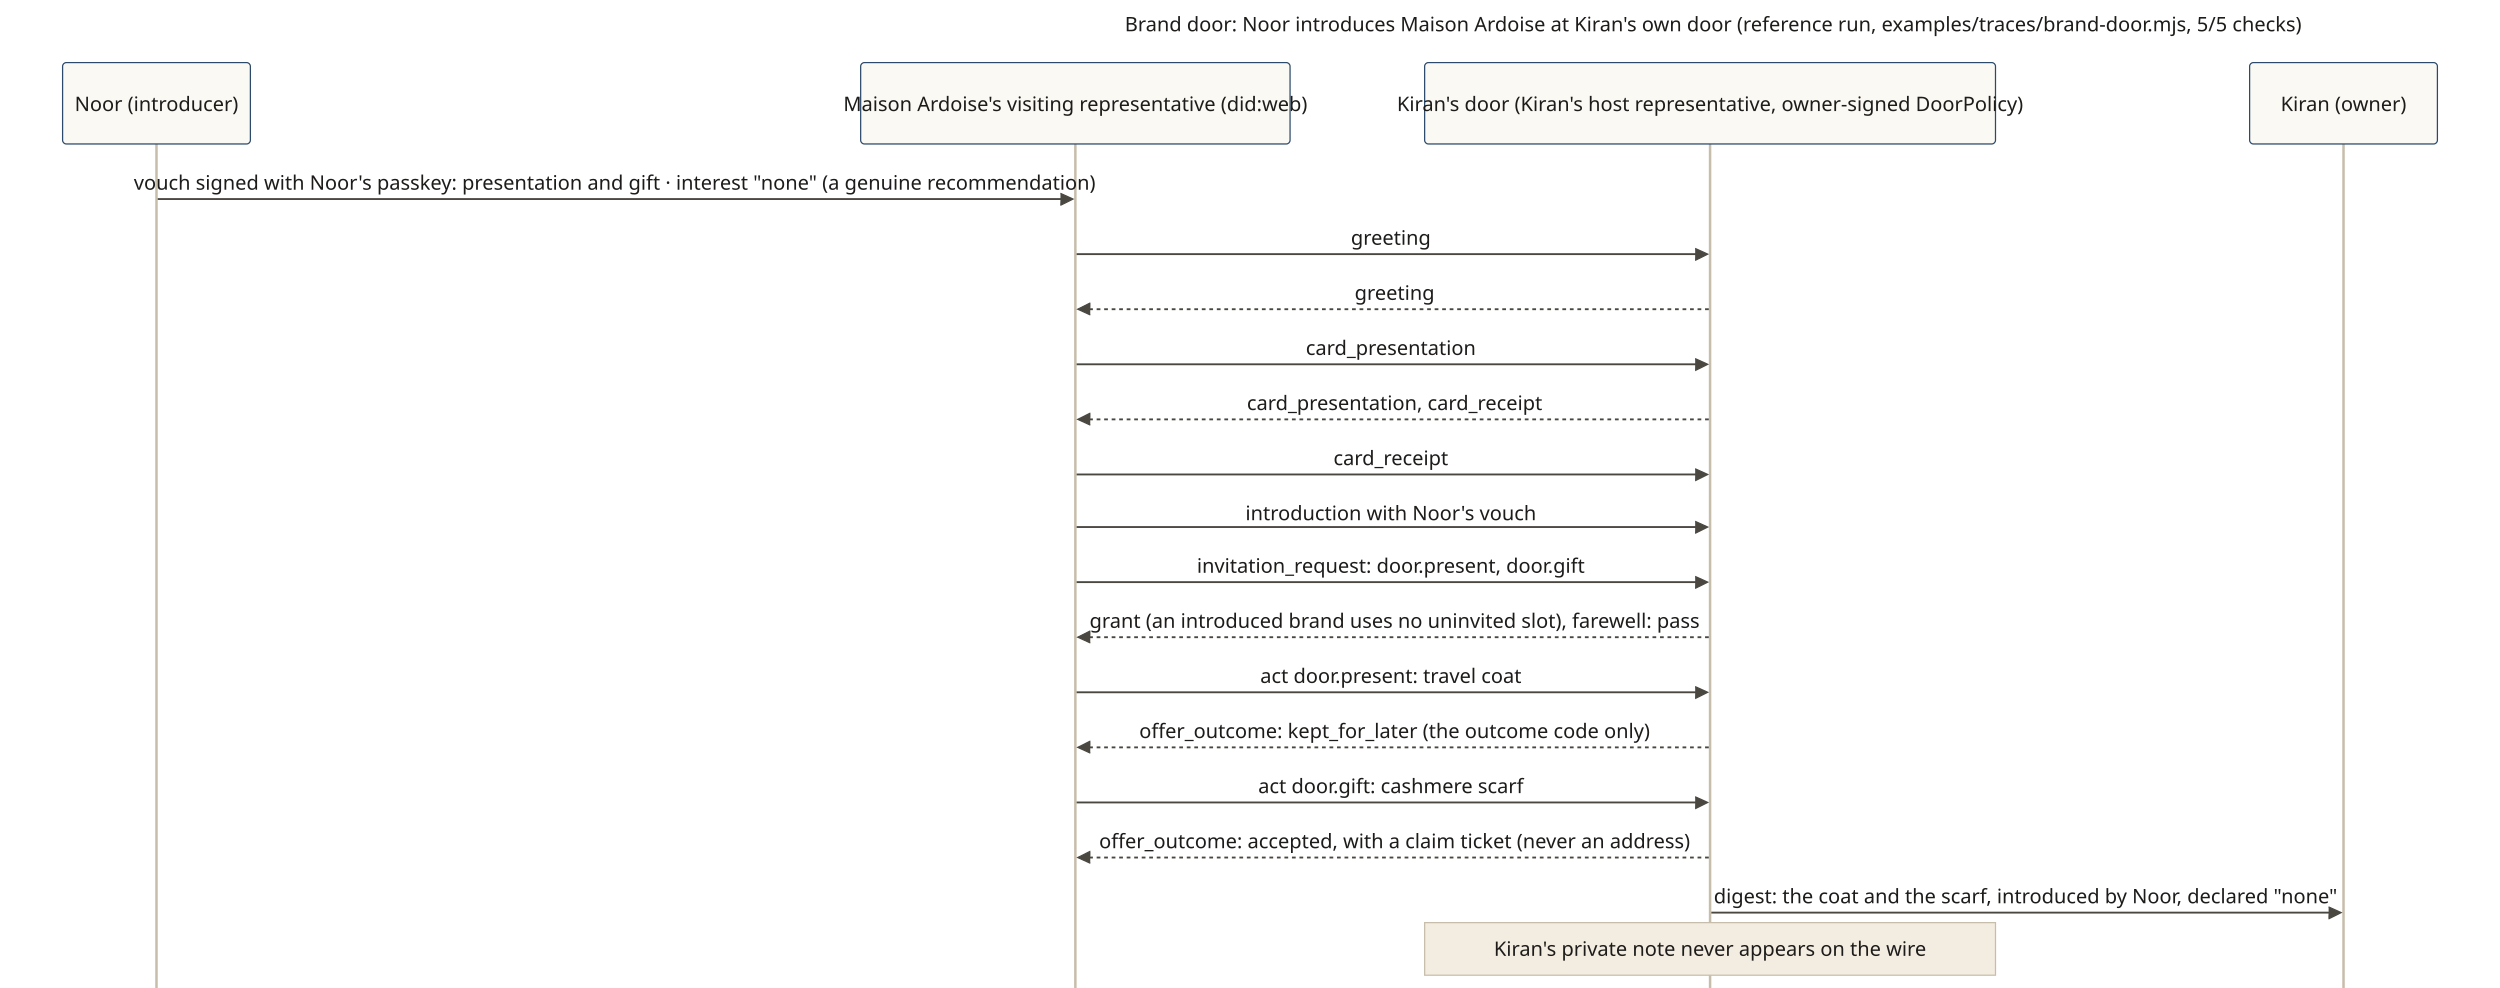
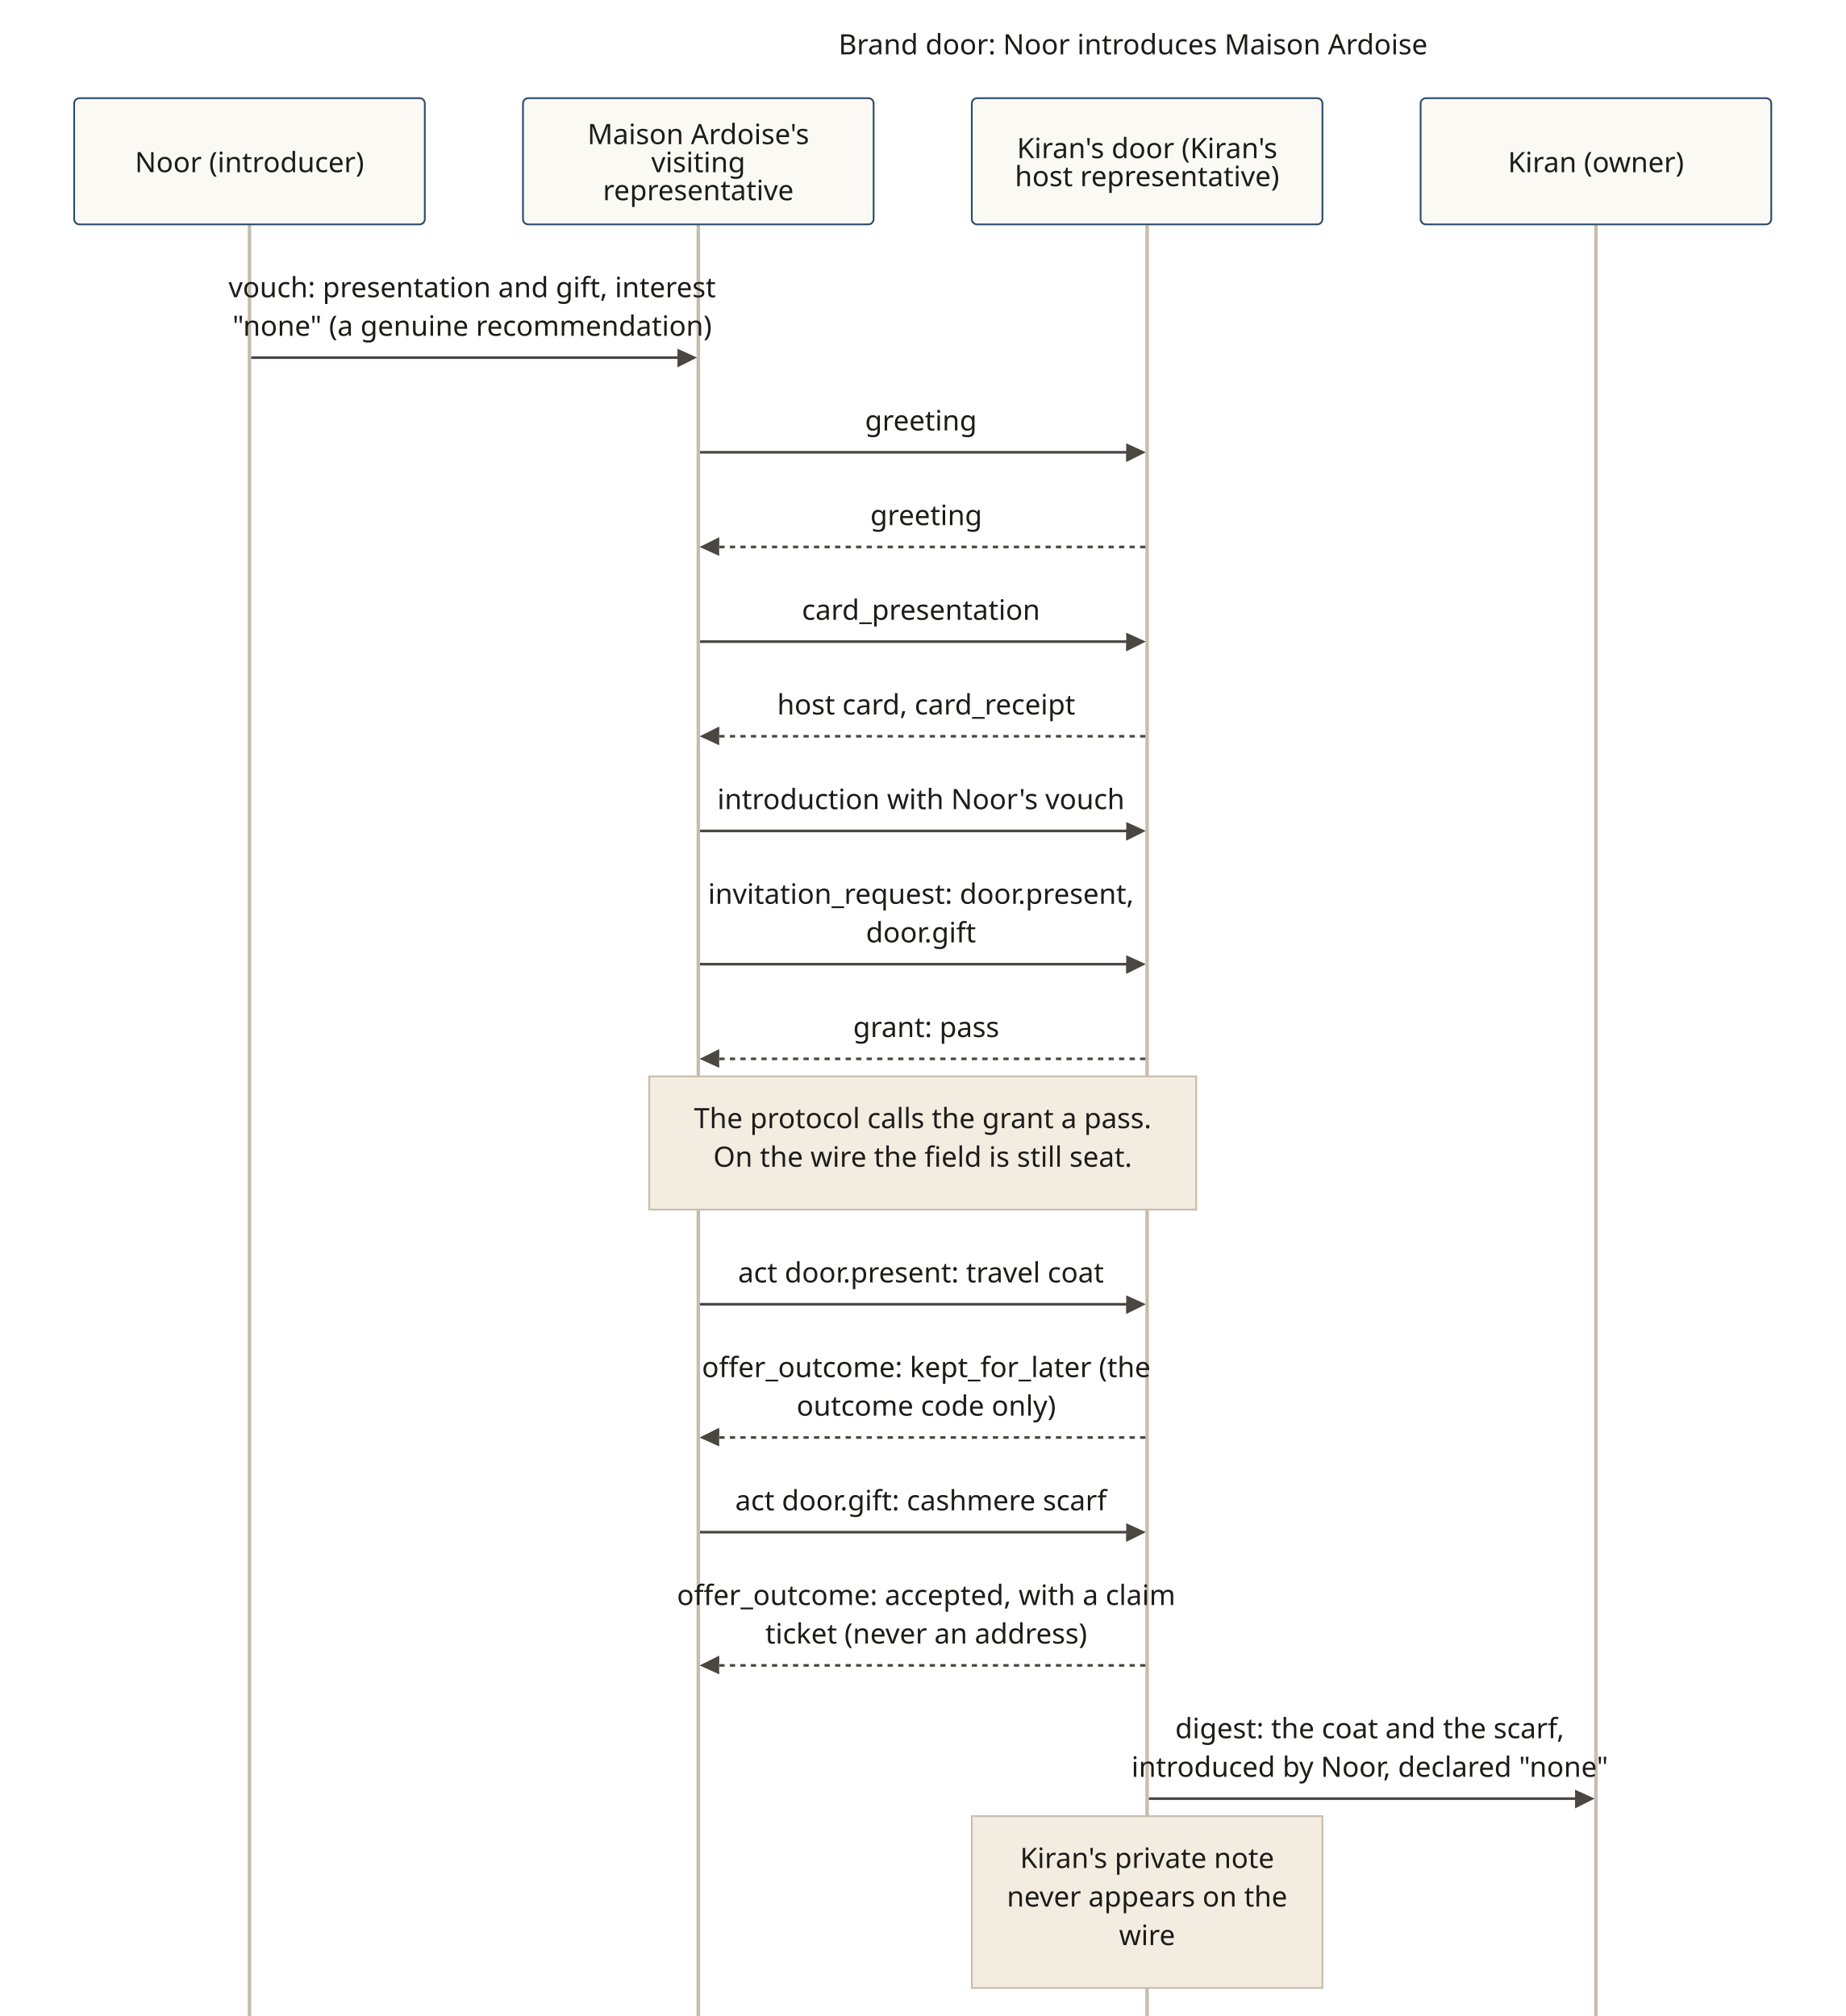
- <svg xmlns="http://www.w3.org/2000/svg" id="my-svg" width="100%" style="max-width: 1997px; background-color: rgb(251, 249, 244);" viewBox="-50 -50 1997 789" role="graphics-document document" aria-roledescription="sequence">
+ <svg xmlns="http://www.w3.org/2000/svg" id="my-svg" width="1016" height="1110" viewBox="-24 -56 1016 1150" role="graphics-document document" aria-roledescription="sequence" style="background-color: rgb(251, 249, 244);">
  <g>
-     <line id="actor3" x1="1822" y1="65" x2="1822" y2="2000" class="actor-line 200" stroke-width="0.5px" stroke="#999" name="K" data-et="life-line" data-id="K" />
+     <line id="actor3" x1="868" y1="72" x2="868" y2="2000" class="actor-line 200" stroke-width="0.5px" stroke="#999" name="K" data-et="life-line" data-id="K" />
    <g id="root-3" data-et="participant" data-type="participant" data-id="K">
-       <rect x="1747" y="0" fill="#eaeaea" stroke="#666" width="150" height="65" name="K" rx="3" ry="3" class="actor actor-top" />
-       <text x="1822" y="32.5" dominant-baseline="central" alignment-baseline="central" class="actor actor-box" style="text-anchor: middle; font-size: 16px; font-weight: 400;">
-         <tspan x="1822" dy="0">Kiran (owner)</tspan>
+       <rect x="768" y="0" fill="#eaeaea" stroke="#666" width="200" height="72" name="K" rx="3" ry="3" class="actor actor-top" />
+       <text x="868" y="36" dominant-baseline="central" alignment-baseline="central" class="actor actor-box" style="text-anchor: middle; font-size: 16px; font-weight: 400; font-family: &quot;Noto Sans&quot;, sans-serif;">
+         <tspan x="868" dy="0">Kiran (owner)</tspan>
      </text>
    </g>
  </g>
  <g>
-     <line id="actor2" x1="1316" y1="65" x2="1316" y2="2000" class="actor-line 200" stroke-width="0.5px" stroke="#999" name="D" data-et="life-line" data-id="D" />
+     <line id="actor2" x1="612" y1="72" x2="612" y2="2000" class="actor-line 200" stroke-width="0.5px" stroke="#999" name="D" data-et="life-line" data-id="D" />
    <g id="root-2" data-et="participant" data-type="participant" data-id="D">
-       <rect x="1088" y="0" fill="#eaeaea" stroke="#666" width="456" height="65" name="D" rx="3" ry="3" class="actor actor-top" />
-       <text x="1316" y="32.5" dominant-baseline="central" alignment-baseline="central" class="actor actor-box" style="text-anchor: middle; font-size: 16px; font-weight: 400;">
-         <tspan x="1316" dy="0">Kiran's door (Kiran's host representative, owner-signed DoorPolicy)</tspan>
+       <rect x="512" y="0" fill="#eaeaea" stroke="#666" width="200" height="72" name="D" rx="3" ry="3" class="actor actor-top" />
+       <text x="612" y="36" dominant-baseline="central" alignment-baseline="central" class="actor actor-box" style="text-anchor: middle; font-size: 16px; font-weight: 400; font-family: &quot;Noto Sans&quot;, sans-serif;">
+         <tspan x="612" dy="-8">Kiran's door (Kiran's</tspan>
+       </text>
+       <text x="612" y="36" dominant-baseline="central" alignment-baseline="central" class="actor actor-box" style="text-anchor: middle; font-size: 16px; font-weight: 400; font-family: &quot;Noto Sans&quot;, sans-serif;">
+         <tspan x="612" dy="8">host representative)</tspan>
      </text>
    </g>
  </g>
  <g>
-     <line id="actor1" x1="809" y1="65" x2="809" y2="2000" class="actor-line 200" stroke-width="0.5px" stroke="#999" name="B" data-et="life-line" data-id="B" />
+     <line id="actor1" x1="356" y1="72" x2="356" y2="2000" class="actor-line 200" stroke-width="0.5px" stroke="#999" name="B" data-et="life-line" data-id="B" />
    <g id="root-1" data-et="participant" data-type="participant" data-id="B">
-       <rect x="637.5" y="0" fill="#eaeaea" stroke="#666" width="343" height="65" name="B" rx="3" ry="3" class="actor actor-top" />
-       <text x="809" y="32.5" dominant-baseline="central" alignment-baseline="central" class="actor actor-box" style="text-anchor: middle; font-size: 16px; font-weight: 400;">
-         <tspan x="809" dy="0">Maison Ardoise's visiting representative (did:web)</tspan>
+       <rect x="256" y="0" fill="#eaeaea" stroke="#666" width="200" height="72" name="B" rx="3" ry="3" class="actor actor-top" />
+       <text x="356" y="36" dominant-baseline="central" alignment-baseline="central" class="actor actor-box" style="text-anchor: middle; font-size: 16px; font-weight: 400; font-family: &quot;Noto Sans&quot;, sans-serif;">
+         <tspan x="356" dy="-16">Maison Ardoise's</tspan>
+       </text>
+       <text x="356" y="36" dominant-baseline="central" alignment-baseline="central" class="actor actor-box" style="text-anchor: middle; font-size: 16px; font-weight: 400; font-family: &quot;Noto Sans&quot;, sans-serif;">
+         <tspan x="356" dy="0">visiting</tspan>
+       </text>
+       <text x="356" y="36" dominant-baseline="central" alignment-baseline="central" class="actor actor-box" style="text-anchor: middle; font-size: 16px; font-weight: 400; font-family: &quot;Noto Sans&quot;, sans-serif;">
+         <tspan x="356" dy="16">representative</tspan>
      </text>
    </g>
  </g>
  <g>
-     <line id="actor0" x1="75" y1="65" x2="75" y2="2000" class="actor-line 200" stroke-width="0.5px" stroke="#999" name="N" data-et="life-line" data-id="N" />
+     <line id="actor0" x1="100" y1="72" x2="100" y2="2000" class="actor-line 200" stroke-width="0.5px" stroke="#999" name="N" data-et="life-line" data-id="N" />
    <g id="root-0" data-et="participant" data-type="participant" data-id="N">
-       <rect x="0" y="0" fill="#eaeaea" stroke="#666" width="150" height="65" name="N" rx="3" ry="3" class="actor actor-top" />
-       <text x="75" y="32.5" dominant-baseline="central" alignment-baseline="central" class="actor actor-box" style="text-anchor: middle; font-size: 16px; font-weight: 400;">
-         <tspan x="75" dy="0">Noor (introducer)</tspan>
+       <rect x="0" y="0" fill="#eaeaea" stroke="#666" width="200" height="72" name="N" rx="3" ry="3" class="actor actor-top" />
+       <text x="100" y="36" dominant-baseline="central" alignment-baseline="central" class="actor actor-box" style="text-anchor: middle; font-size: 16px; font-weight: 400; font-family: &quot;Noto Sans&quot;, sans-serif;">
+         <tspan x="100" dy="0">Noor (introducer)</tspan>
      </text>
    </g>
  </g>
-   <style>#my-svg{font-family:Noto Sans,Helvetica Neue,Arial,sans-serif;font-size:16px;fill:#1d1c1a;}@keyframes edge-animation-frame{from{stroke-dashoffset:0;}}@keyframes dash{to{stroke-dashoffset:0;}}#my-svg .edge-animation-slow{stroke-dasharray:9,5!important;stroke-dashoffset:900;animation:dash 50s linear infinite;stroke-linecap:round;}#my-svg .edge-animation-fast{stroke-dasharray:9,5!important;stroke-dashoffset:900;animation:dash 20s linear infinite;stroke-linecap:round;}#my-svg .error-icon{fill:#f5f1e8;}#my-svg .error-text{fill:#1d1c1a;stroke:#1d1c1a;}#my-svg .edge-thickness-normal{stroke-width:1px;}#my-svg .edge-thickness-thick{stroke-width:3.5px;}#my-svg .edge-pattern-solid{stroke-dasharray:0;}#my-svg .edge-thickness-invisible{stroke-width:0;fill:none;}#my-svg .edge-pattern-dashed{stroke-dasharray:3;}#my-svg .edge-pattern-dotted{stroke-dasharray:2;}#my-svg .marker{fill:#4a4741;stroke:#4a4741;}#my-svg .marker.cross{stroke:#4a4741;}#my-svg svg{font-family:Noto Sans,Helvetica Neue,Arial,sans-serif;font-size:16px;}#my-svg p{margin:0;}#my-svg .actor{stroke:#2c4a6c;fill:#fbf9f4;stroke-width:1;}#my-svg rect.actor.outer-path[data-look="neo"]{filter:drop-shadow( 1px 2px 2px rgba(185,185,185,1));}#my-svg rect.note[data-look="neo"]{stroke:#c7bdab;fill:#f3ece0;filter:drop-shadow( 1px 2px 2px rgba(185,185,185,1));}#my-svg text.actor&gt;tspan{fill:#1d1c1a;stroke:none;}#my-svg .actor-line{stroke:#c7bdab;}#my-svg .innerArc{stroke-width:1.5;stroke-dasharray:none;}#my-svg .messageLine0{stroke-width:1.5;stroke-dasharray:none;stroke:#4a4741;}#my-svg .messageLine1{stroke-width:1.5;stroke-dasharray:2,2;stroke:#4a4741;}#my-svg [id$="-arrowhead"] path{fill:#4a4741;stroke:#4a4741;}#my-svg .sequenceNumber{fill:#fbf9f4;}#my-svg [id$="-sequencenumber"]{fill:#4a4741;}#my-svg [id$="-crosshead"] path{fill:#4a4741;stroke:#4a4741;}#my-svg .messageText{fill:#1d1c1a;stroke:none;}#my-svg .labelBox{stroke:#c7bdab;fill:#ece6d9;filter:none;}#my-svg .labelText,#my-svg .labelText&gt;tspan{fill:#1d1c1a;stroke:none;}#my-svg .loopText,#my-svg .loopText&gt;tspan{fill:#4a4741;stroke:none;}#my-svg .sectionTitle,#my-svg .sectionTitle&gt;tspan{fill:#4a4741;stroke:none;}#my-svg .loopLine{stroke-width:2px;stroke-dasharray:2,2;stroke:#c7bdab;fill:#c7bdab;}#my-svg .note{stroke:#c7bdab;fill:#f3ece0;}#my-svg .noteText,#my-svg .noteText&gt;tspan{fill:#1d1c1a;stroke:none;font-weight:normal;}#my-svg .activation0{fill:#ece6d9;stroke:#2c4a6c;}#my-svg .activation1{fill:#ece6d9;stroke:#2c4a6c;}#my-svg .activation2{fill:#ece6d9;stroke:#2c4a6c;}#my-svg .actorPopupMenu{position:absolute;}#my-svg .actorPopupMenuPanel{position:absolute;fill:#fbf9f4;box-shadow:0px 8px 16px 0px rgba(0,0,0,0.2);filter:drop-shadow(3px 5px 2px rgb(0 0 0 / 0.4));}#my-svg .actor-man circle,#my-svg line{fill:#fbf9f4;stroke-width:2px;}#my-svg g rect.rect{filter:drop-shadow( 1px 2px 2px rgba(185,185,185,1));stroke:#2c4a6c;}#my-svg .node .neo-node{stroke:#2c4a6c;}#my-svg [data-look="neo"].node rect,#my-svg [data-look="neo"].cluster rect,#my-svg [data-look="neo"].node polygon{stroke:url(#my-svg-gradient);filter:drop-shadow( 1px 2px 2px rgba(185,185,185,1));}#my-svg [data-look="neo"].swimlane.cluster rect{filter:none;}#my-svg [data-look="neo"].node path{stroke:url(#my-svg-gradient);stroke-width:1px;}#my-svg [data-look="neo"].node .outer-path{filter:drop-shadow( 1px 2px 2px rgba(185,185,185,1));}#my-svg [data-look="neo"].node .neo-line path{stroke:#2c4a6c;filter:none;}#my-svg [data-look="neo"].node circle{stroke:url(#my-svg-gradient);filter:drop-shadow( 1px 2px 2px rgba(185,185,185,1));}#my-svg [data-look="neo"].node circle .state-start{fill:#000000;}#my-svg [data-look="neo"].icon-shape .icon{fill:url(#my-svg-gradient);filter:drop-shadow( 1px 2px 2px rgba(185,185,185,1));}#my-svg [data-look="neo"].icon-shape .icon-neo path{stroke:url(#my-svg-gradient);filter:drop-shadow( 1px 2px 2px rgba(185,185,185,1));}#my-svg :root{--mermaid-font-family:"trebuchet ms",verdana,arial,sans-serif;}</style>
+   <style>#my-svg{font-family:Noto Sans,sans-serif;font-size:16px;fill:#1d1c1a;}@keyframes edge-animation-frame{from{stroke-dashoffset:0;}}@keyframes dash{to{stroke-dashoffset:0;}}#my-svg .edge-animation-slow{stroke-dasharray:9,5!important;stroke-dashoffset:900;animation:dash 50s linear infinite;stroke-linecap:round;}#my-svg .edge-animation-fast{stroke-dasharray:9,5!important;stroke-dashoffset:900;animation:dash 20s linear infinite;stroke-linecap:round;}#my-svg .error-icon{fill:#f5f1e8;}#my-svg .error-text{fill:#1d1c1a;stroke:#1d1c1a;}#my-svg .edge-thickness-normal{stroke-width:1px;}#my-svg .edge-thickness-thick{stroke-width:3.5px;}#my-svg .edge-pattern-solid{stroke-dasharray:0;}#my-svg .edge-thickness-invisible{stroke-width:0;fill:none;}#my-svg .edge-pattern-dashed{stroke-dasharray:3;}#my-svg .edge-pattern-dotted{stroke-dasharray:2;}#my-svg .marker{fill:#4a4741;stroke:#4a4741;}#my-svg .marker.cross{stroke:#4a4741;}#my-svg svg{font-family:Noto Sans,sans-serif;font-size:16px;}#my-svg p{margin:0;}#my-svg .actor{stroke:#2c4a6c;fill:#fbf9f4;stroke-width:1;}#my-svg rect.actor.outer-path[data-look="neo"]{filter:drop-shadow( 1px 2px 2px rgba(185,185,185,1));}#my-svg rect.note[data-look="neo"]{stroke:#c7bdab;fill:#f3ece0;filter:drop-shadow( 1px 2px 2px rgba(185,185,185,1));}#my-svg text.actor&gt;tspan{fill:#1d1c1a;stroke:none;}#my-svg .actor-line{stroke:#c7bdab;}#my-svg .innerArc{stroke-width:1.5;stroke-dasharray:none;}#my-svg .messageLine0{stroke-width:1.5;stroke-dasharray:none;stroke:#4a4741;}#my-svg .messageLine1{stroke-width:1.5;stroke-dasharray:2,2;stroke:#4a4741;}#my-svg [id$="-arrowhead"] path{fill:#4a4741;stroke:#4a4741;}#my-svg .sequenceNumber{fill:#fbf9f4;}#my-svg [id$="-sequencenumber"]{fill:#4a4741;}#my-svg [id$="-crosshead"] path{fill:#4a4741;stroke:#4a4741;}#my-svg .messageText{fill:#1d1c1a;stroke:none;}#my-svg .labelBox{stroke:#c7bdab;fill:#ece6d9;filter:none;}#my-svg .labelText,#my-svg .labelText&gt;tspan{fill:#1d1c1a;stroke:none;}#my-svg .loopText,#my-svg .loopText&gt;tspan{fill:#4a4741;stroke:none;}#my-svg .sectionTitle,#my-svg .sectionTitle&gt;tspan{fill:#4a4741;stroke:none;}#my-svg .loopLine{stroke-width:2px;stroke-dasharray:2,2;stroke:#c7bdab;fill:#c7bdab;}#my-svg .note{stroke:#c7bdab;fill:#f3ece0;}#my-svg .noteText,#my-svg .noteText&gt;tspan{fill:#1d1c1a;stroke:none;font-weight:normal;}#my-svg .activation0{fill:#ece6d9;stroke:#2c4a6c;}#my-svg .activation1{fill:#ece6d9;stroke:#2c4a6c;}#my-svg .activation2{fill:#ece6d9;stroke:#2c4a6c;}#my-svg .actorPopupMenu{position:absolute;}#my-svg .actorPopupMenuPanel{position:absolute;fill:#fbf9f4;box-shadow:0px 8px 16px 0px rgba(0,0,0,0.2);filter:drop-shadow(3px 5px 2px rgb(0 0 0 / 0.4));}#my-svg .actor-man circle,#my-svg line{fill:#fbf9f4;stroke-width:2px;}#my-svg g rect.rect{filter:drop-shadow( 1px 2px 2px rgba(185,185,185,1));stroke:#2c4a6c;}#my-svg .node .neo-node{stroke:#2c4a6c;}#my-svg [data-look="neo"].node rect,#my-svg [data-look="neo"].cluster rect,#my-svg [data-look="neo"].node polygon{stroke:url(#my-svg-gradient);filter:drop-shadow( 1px 2px 2px rgba(185,185,185,1));}#my-svg [data-look="neo"].swimlane.cluster rect{filter:none;}#my-svg [data-look="neo"].node path{stroke:url(#my-svg-gradient);stroke-width:1px;}#my-svg [data-look="neo"].node .outer-path{filter:drop-shadow( 1px 2px 2px rgba(185,185,185,1));}#my-svg [data-look="neo"].node .neo-line path{stroke:#2c4a6c;filter:none;}#my-svg [data-look="neo"].node circle{stroke:url(#my-svg-gradient);filter:drop-shadow( 1px 2px 2px rgba(185,185,185,1));}#my-svg [data-look="neo"].node circle .state-start{fill:#000000;}#my-svg [data-look="neo"].icon-shape .icon{fill:url(#my-svg-gradient);filter:drop-shadow( 1px 2px 2px rgba(185,185,185,1));}#my-svg [data-look="neo"].icon-shape .icon-neo path{stroke:url(#my-svg-gradient);filter:drop-shadow( 1px 2px 2px rgba(185,185,185,1));}#my-svg :root{--mermaid-font-family:Noto Sans,sans-serif;}</style>
  <g />
  <defs>
    <symbol id="my-svg-computer" width="24" height="24">
      <path transform="scale(.5)" d="M2 2v13h20v-13h-20zm18 11h-16v-9h16v9zm-10.228 6l.466-1h3.524l.467 1h-4.457zm14.228 3h-24l2-6h2.104l-1.33 4h18.45l-1.297-4h2.073l2 6zm-5-10h-14v-7h14v7z" />
    </symbol>
  </defs>
  <defs>
    <symbol id="my-svg-database" fill-rule="evenodd" clip-rule="evenodd">
      <path transform="scale(.5)" d="M12.258.001l.256.004.255.005.253.008.251.01.249.012.247.015.246.016.242.019.241.02.239.023.236.024.233.027.231.028.229.031.225.032.223.034.22.036.217.038.214.04.211.041.208.043.205.045.201.046.198.048.194.05.191.051.187.053.183.054.18.056.175.057.172.059.168.06.163.061.16.063.155.064.15.066.074.033.073.033.071.034.07.034.069.035.068.035.067.035.066.035.064.036.064.036.062.036.06.036.06.037.058.037.058.037.055.038.055.038.053.038.052.038.051.039.05.039.048.039.047.039.045.04.044.04.043.04.041.04.04.041.039.041.037.041.036.041.034.041.033.042.032.042.03.042.029.042.027.042.026.043.024.043.023.043.021.043.02.043.018.044.017.043.015.044.013.044.012.044.011.045.009.044.007.045.006.045.004.045.002.045.001.045v17l-.001.045-.002.045-.004.045-.006.045-.007.045-.009.044-.011.045-.012.044-.013.044-.015.044-.017.043-.018.044-.02.043-.021.043-.023.043-.024.043-.026.043-.027.042-.029.042-.03.042-.032.042-.033.042-.034.041-.036.041-.037.041-.039.041-.04.041-.041.04-.043.04-.044.04-.045.04-.047.039-.048.039-.05.039-.051.039-.052.038-.053.038-.055.038-.055.038-.058.037-.058.037-.06.037-.06.036-.062.036-.064.036-.064.036-.066.035-.067.035-.068.035-.069.035-.07.034-.071.034-.073.033-.074.033-.15.066-.155.064-.16.063-.163.061-.168.06-.172.059-.175.057-.18.056-.183.054-.187.053-.191.051-.194.05-.198.048-.201.046-.205.045-.208.043-.211.041-.214.04-.217.038-.22.036-.223.034-.225.032-.229.031-.231.028-.233.027-.236.024-.239.023-.241.02-.242.019-.246.016-.247.015-.249.012-.251.01-.253.008-.255.005-.256.004-.258.001-.258-.001-.256-.004-.255-.005-.253-.008-.251-.01-.249-.012-.247-.015-.245-.016-.243-.019-.241-.02-.238-.023-.236-.024-.234-.027-.231-.028-.228-.031-.226-.032-.223-.034-.22-.036-.217-.038-.214-.04-.211-.041-.208-.043-.204-.045-.201-.046-.198-.048-.195-.05-.19-.051-.187-.053-.184-.054-.179-.056-.176-.057-.172-.059-.167-.06-.164-.061-.159-.063-.155-.064-.151-.066-.074-.033-.072-.033-.072-.034-.07-.034-.069-.035-.068-.035-.067-.035-.066-.035-.064-.036-.063-.036-.062-.036-.061-.036-.06-.037-.058-.037-.057-.037-.056-.038-.055-.038-.053-.038-.052-.038-.051-.039-.049-.039-.049-.039-.046-.039-.046-.04-.044-.04-.043-.04-.041-.04-.04-.041-.039-.041-.037-.041-.036-.041-.034-.041-.033-.042-.032-.042-.03-.042-.029-.042-.027-.042-.026-.043-.024-.043-.023-.043-.021-.043-.02-.043-.018-.044-.017-.043-.015-.044-.013-.044-.012-.044-.011-.045-.009-.044-.007-.045-.006-.045-.004-.045-.002-.045-.001-.045v-17l.001-.045.002-.045.004-.045.006-.045.007-.045.009-.044.011-.045.012-.044.013-.044.015-.044.017-.043.018-.044.02-.043.021-.043.023-.043.024-.043.026-.043.027-.042.029-.042.03-.042.032-.042.033-.042.034-.041.036-.041.037-.041.039-.041.04-.041.041-.04.043-.04.044-.04.046-.04.046-.039.049-.039.049-.039.051-.039.052-.038.053-.038.055-.038.056-.038.057-.037.058-.037.06-.037.061-.036.062-.036.063-.036.064-.036.066-.035.067-.035.068-.035.069-.035.07-.034.072-.034.072-.033.074-.033.151-.066.155-.064.159-.063.164-.061.167-.06.172-.059.176-.057.179-.056.184-.054.187-.053.19-.051.195-.05.198-.048.201-.046.204-.045.208-.043.211-.041.214-.04.217-.038.22-.036.223-.034.226-.032.228-.031.231-.028.234-.027.236-.024.238-.023.241-.02.243-.019.245-.016.247-.015.249-.012.251-.01.253-.008.255-.005.256-.004.258-.001.258.001zm-9.258 20.499v.01l.001.021.003.021.004.022.005.021.006.022.007.022.009.023.01.022.011.023.012.023.013.023.015.023.016.024.017.023.018.024.019.024.021.024.022.025.023.024.024.025.052.049.056.05.061.051.066.051.07.051.075.051.079.052.084.052.088.052.092.052.097.052.102.051.105.052.11.052.114.051.119.051.123.051.127.05.131.05.135.05.139.048.144.049.147.047.152.047.155.047.16.045.163.045.167.043.171.043.176.041.178.041.183.039.187.039.19.037.194.035.197.035.202.033.204.031.209.03.212.029.216.027.219.025.222.024.226.021.23.02.233.018.236.016.24.015.243.012.246.01.249.008.253.005.256.004.259.001.26-.001.257-.004.254-.005.25-.008.247-.011.244-.012.241-.014.237-.016.233-.018.231-.021.226-.021.224-.024.22-.026.216-.027.212-.028.21-.031.205-.031.202-.034.198-.034.194-.036.191-.037.187-.039.183-.04.179-.04.175-.042.172-.043.168-.044.163-.045.16-.046.155-.046.152-.047.148-.048.143-.049.139-.049.136-.05.131-.05.126-.05.123-.051.118-.052.114-.051.11-.052.106-.052.101-.052.096-.052.092-.052.088-.053.083-.051.079-.052.074-.052.07-.051.065-.051.06-.051.056-.05.051-.05.023-.024.023-.025.021-.024.02-.024.019-.024.018-.024.017-.024.015-.023.014-.024.013-.023.012-.023.01-.023.01-.022.008-.022.006-.022.006-.022.004-.022.004-.021.001-.021.001-.021v-4.127l-.077.055-.08.053-.083.054-.085.053-.087.052-.09.052-.093.051-.095.05-.097.05-.1.049-.102.049-.105.048-.106.047-.109.047-.111.046-.114.045-.115.045-.118.044-.12.043-.122.042-.124.042-.126.041-.128.04-.13.04-.132.038-.134.038-.135.037-.138.037-.139.035-.142.035-.143.034-.144.033-.147.032-.148.031-.15.03-.151.03-.153.029-.154.027-.156.027-.158.026-.159.025-.161.024-.162.023-.163.022-.165.021-.166.02-.167.019-.169.018-.169.017-.171.016-.173.015-.173.014-.175.013-.175.012-.177.011-.178.01-.179.008-.179.008-.181.006-.182.005-.182.004-.184.003-.184.002h-.37l-.184-.002-.184-.003-.182-.004-.182-.005-.181-.006-.179-.008-.179-.008-.178-.01-.176-.011-.176-.012-.175-.013-.173-.014-.172-.015-.171-.016-.17-.017-.169-.018-.167-.019-.166-.02-.165-.021-.163-.022-.162-.023-.161-.024-.159-.025-.157-.026-.156-.027-.155-.027-.153-.029-.151-.03-.15-.03-.148-.031-.146-.032-.145-.033-.143-.034-.141-.035-.14-.035-.137-.037-.136-.037-.134-.038-.132-.038-.13-.04-.128-.04-.126-.041-.124-.042-.122-.042-.12-.044-.117-.043-.116-.045-.113-.045-.112-.046-.109-.047-.106-.047-.105-.048-.102-.049-.1-.049-.097-.05-.095-.05-.093-.052-.09-.051-.087-.052-.085-.053-.083-.054-.08-.054-.077-.054v4.127zm0-5.654v.011l.001.021.003.021.004.021.005.022.006.022.007.022.009.022.01.022.011.023.012.023.013.023.015.024.016.023.017.024.018.024.019.024.021.024.022.024.023.025.024.024.052.05.056.05.061.05.066.051.07.051.075.052.079.051.084.052.088.052.092.052.097.052.102.052.105.052.11.051.114.051.119.052.123.05.127.051.131.05.135.049.139.049.144.048.147.048.152.047.155.046.16.045.163.045.167.044.171.042.176.042.178.04.183.04.187.038.19.037.194.036.197.034.202.033.204.032.209.03.212.028.216.027.219.025.222.024.226.022.23.02.233.018.236.016.24.014.243.012.246.01.249.008.253.006.256.003.259.001.26-.001.257-.003.254-.006.25-.008.247-.01.244-.012.241-.015.237-.016.233-.018.231-.02.226-.022.224-.024.22-.025.216-.027.212-.029.21-.03.205-.032.202-.033.198-.035.194-.036.191-.037.187-.039.183-.039.179-.041.175-.042.172-.043.168-.044.163-.045.16-.045.155-.047.152-.047.148-.048.143-.048.139-.05.136-.049.131-.05.126-.051.123-.051.118-.051.114-.052.11-.052.106-.052.101-.052.096-.052.092-.052.088-.052.083-.052.079-.052.074-.051.07-.052.065-.051.06-.05.056-.051.051-.049.023-.025.023-.024.021-.025.02-.024.019-.024.018-.024.017-.024.015-.023.014-.023.013-.024.012-.022.01-.023.01-.023.008-.022.006-.022.006-.022.004-.021.004-.022.001-.021.001-.021v-4.139l-.077.054-.08.054-.083.054-.085.052-.087.053-.09.051-.093.051-.095.051-.097.05-.1.049-.102.049-.105.048-.106.047-.109.047-.111.046-.114.045-.115.044-.118.044-.12.044-.122.042-.124.042-.126.041-.128.04-.13.039-.132.039-.134.038-.135.037-.138.036-.139.036-.142.035-.143.033-.144.033-.147.033-.148.031-.15.03-.151.03-.153.028-.154.028-.156.027-.158.026-.159.025-.161.024-.162.023-.163.022-.165.021-.166.02-.167.019-.169.018-.169.017-.171.016-.173.015-.173.014-.175.013-.175.012-.177.011-.178.009-.179.009-.179.007-.181.007-.182.005-.182.004-.184.003-.184.002h-.37l-.184-.002-.184-.003-.182-.004-.182-.005-.181-.007-.179-.007-.179-.009-.178-.009-.176-.011-.176-.012-.175-.013-.173-.014-.172-.015-.171-.016-.17-.017-.169-.018-.167-.019-.166-.02-.165-.021-.163-.022-.162-.023-.161-.024-.159-.025-.157-.026-.156-.027-.155-.028-.153-.028-.151-.03-.15-.03-.148-.031-.146-.033-.145-.033-.143-.033-.141-.035-.14-.036-.137-.036-.136-.037-.134-.038-.132-.039-.13-.039-.128-.04-.126-.041-.124-.042-.122-.043-.12-.043-.117-.044-.116-.044-.113-.046-.112-.046-.109-.046-.106-.047-.105-.048-.102-.049-.1-.049-.097-.05-.095-.051-.093-.051-.09-.051-.087-.053-.085-.052-.083-.054-.08-.054-.077-.054v4.139zm0-5.666v.011l.001.02.003.022.004.021.005.022.006.021.007.022.009.023.01.022.011.023.012.023.013.023.015.023.016.024.017.024.018.023.019.024.021.025.022.024.023.024.024.025.052.05.056.05.061.05.066.051.07.051.075.052.079.051.084.052.088.052.092.052.097.052.102.052.105.051.11.052.114.051.119.051.123.051.127.05.131.05.135.05.139.049.144.048.147.048.152.047.155.046.16.045.163.045.167.043.171.043.176.042.178.04.183.04.187.038.19.037.194.036.197.034.202.033.204.032.209.03.212.028.216.027.219.025.222.024.226.021.23.02.233.018.236.017.24.014.243.012.246.01.249.008.253.006.256.003.259.001.26-.001.257-.003.254-.006.25-.008.247-.01.244-.013.241-.014.237-.016.233-.018.231-.02.226-.022.224-.024.22-.025.216-.027.212-.029.21-.03.205-.032.202-.033.198-.035.194-.036.191-.037.187-.039.183-.039.179-.041.175-.042.172-.043.168-.044.163-.045.16-.045.155-.047.152-.047.148-.048.143-.049.139-.049.136-.049.131-.051.126-.05.123-.051.118-.052.114-.051.11-.052.106-.052.101-.052.096-.052.092-.052.088-.052.083-.052.079-.052.074-.052.07-.051.065-.051.06-.051.056-.05.051-.049.023-.025.023-.025.021-.024.02-.024.019-.024.018-.024.017-.024.015-.023.014-.024.013-.023.012-.023.01-.022.01-.023.008-.022.006-.022.006-.022.004-.022.004-.021.001-.021.001-.021v-4.153l-.077.054-.08.054-.083.053-.085.053-.087.053-.09.051-.093.051-.095.051-.097.05-.1.049-.102.048-.105.048-.106.048-.109.046-.111.046-.114.046-.115.044-.118.044-.12.043-.122.043-.124.042-.126.041-.128.04-.13.039-.132.039-.134.038-.135.037-.138.036-.139.036-.142.034-.143.034-.144.033-.147.032-.148.032-.15.03-.151.03-.153.028-.154.028-.156.027-.158.026-.159.024-.161.024-.162.023-.163.023-.165.021-.166.02-.167.019-.169.018-.169.017-.171.016-.173.015-.173.014-.175.013-.175.012-.177.01-.178.01-.179.009-.179.007-.181.006-.182.006-.182.004-.184.003-.184.001-.185.001-.185-.001-.184-.001-.184-.003-.182-.004-.182-.006-.181-.006-.179-.007-.179-.009-.178-.01-.176-.01-.176-.012-.175-.013-.173-.014-.172-.015-.171-.016-.17-.017-.169-.018-.167-.019-.166-.02-.165-.021-.163-.023-.162-.023-.161-.024-.159-.024-.157-.026-.156-.027-.155-.028-.153-.028-.151-.03-.15-.03-.148-.032-.146-.032-.145-.033-.143-.034-.141-.034-.14-.036-.137-.036-.136-.037-.134-.038-.132-.039-.13-.039-.128-.041-.126-.041-.124-.041-.122-.043-.12-.043-.117-.044-.116-.044-.113-.046-.112-.046-.109-.046-.106-.048-.105-.048-.102-.048-.1-.05-.097-.049-.095-.051-.093-.051-.09-.052-.087-.052-.085-.053-.083-.053-.08-.054-.077-.054v4.153zm8.74-8.179l-.257.004-.254.005-.25.008-.247.011-.244.012-.241.014-.237.016-.233.018-.231.021-.226.022-.224.023-.22.026-.216.027-.212.028-.21.031-.205.032-.202.033-.198.034-.194.036-.191.038-.187.038-.183.04-.179.041-.175.042-.172.043-.168.043-.163.045-.16.046-.155.046-.152.048-.148.048-.143.048-.139.049-.136.05-.131.05-.126.051-.123.051-.118.051-.114.052-.11.052-.106.052-.101.052-.096.052-.092.052-.088.052-.083.052-.079.052-.074.051-.07.052-.065.051-.06.05-.056.05-.051.05-.023.025-.023.024-.021.024-.02.025-.019.024-.018.024-.017.023-.015.024-.014.023-.013.023-.012.023-.01.023-.01.022-.008.022-.006.023-.006.021-.004.022-.004.021-.001.021-.001.021.001.021.001.021.004.021.004.022.006.021.006.023.008.022.01.022.01.023.012.023.013.023.014.023.015.024.017.023.018.024.019.024.02.025.021.024.023.024.023.025.051.05.056.05.06.05.065.051.07.052.074.051.079.052.083.052.088.052.092.052.096.052.101.052.106.052.11.052.114.052.118.051.123.051.126.051.131.05.136.05.139.049.143.048.148.048.152.048.155.046.16.046.163.045.168.043.172.043.175.042.179.041.183.04.187.038.191.038.194.036.198.034.202.033.205.032.21.031.212.028.216.027.22.026.224.023.226.022.231.021.233.018.237.016.241.014.244.012.247.011.25.008.254.005.257.004.26.001.26-.001.257-.004.254-.005.25-.008.247-.011.244-.012.241-.014.237-.016.233-.018.231-.021.226-.022.224-.023.22-.026.216-.027.212-.028.21-.031.205-.032.202-.033.198-.034.194-.036.191-.038.187-.038.183-.04.179-.041.175-.042.172-.043.168-.043.163-.045.16-.046.155-.046.152-.048.148-.048.143-.048.139-.049.136-.05.131-.05.126-.051.123-.051.118-.051.114-.052.11-.052.106-.052.101-.052.096-.052.092-.052.088-.052.083-.052.079-.052.074-.051.07-.052.065-.051.06-.05.056-.05.051-.05.023-.025.023-.024.021-.024.02-.025.019-.024.018-.024.017-.023.015-.024.014-.023.013-.023.012-.023.01-.023.01-.022.008-.022.006-.023.006-.021.004-.022.004-.021.001-.021.001-.021-.001-.021-.001-.021-.004-.021-.004-.022-.006-.021-.006-.023-.008-.022-.01-.022-.01-.023-.012-.023-.013-.023-.014-.023-.015-.024-.017-.023-.018-.024-.019-.024-.02-.025-.021-.024-.023-.024-.023-.025-.051-.05-.056-.05-.06-.05-.065-.051-.07-.052-.074-.051-.079-.052-.083-.052-.088-.052-.092-.052-.096-.052-.101-.052-.106-.052-.11-.052-.114-.052-.118-.051-.123-.051-.126-.051-.131-.05-.136-.05-.139-.049-.143-.048-.148-.048-.152-.048-.155-.046-.16-.046-.163-.045-.168-.043-.172-.043-.175-.042-.179-.041-.183-.04-.187-.038-.191-.038-.194-.036-.198-.034-.202-.033-.205-.032-.21-.031-.212-.028-.216-.027-.22-.026-.224-.023-.226-.022-.231-.021-.233-.018-.237-.016-.241-.014-.244-.012-.247-.011-.25-.008-.254-.005-.257-.004-.26-.001-.26.001z" />
    </symbol>
  </defs>
  <defs>
    <symbol id="my-svg-clock" width="24" height="24">
      <path transform="scale(.5)" d="M12 2c5.514 0 10 4.486 10 10s-4.486 10-10 10-10-4.486-10-10 4.486-10 10-10zm0-2c-6.627 0-12 5.373-12 12s5.373 12 12 12 12-5.373 12-12-5.373-12-12-12zm5.848 12.459c.202.038.202.333.001.372-1.907.361-6.045 1.111-6.547 1.111-.719 0-1.301-.582-1.301-1.301 0-.512.77-5.447 1.125-7.445.034-.192.312-.181.343.014l.985 6.238 5.394 1.011z" />
    </symbol>
  </defs>
  <defs>
    <marker id="my-svg-arrowhead" refX="7.9" refY="5" markerUnits="userSpaceOnUse" markerWidth="12" markerHeight="12" orient="auto-start-reverse">
      <path d="M -1 0 L 10 5 L 0 10 z" />
    </marker>
  </defs>
  <defs>
    <marker id="my-svg-crosshead" markerWidth="15" markerHeight="8" orient="auto" refX="4" refY="4.5">
      <path fill="none" stroke="#000000" stroke-width="1pt" d="M 1,2 L 6,7 M 6,2 L 1,7" style="stroke-dasharray: 0, 0;" />
    </marker>
  </defs>
  <defs>
    <marker id="my-svg-filled-head" refX="15.5" refY="7" markerWidth="20" markerHeight="28" orient="auto">
      <path d="M 18,7 L9,13 L14,7 L9,1 Z" />
    </marker>
  </defs>
  <defs>
    <marker id="my-svg-sequencenumber" refX="15" refY="15" markerWidth="60" markerHeight="40" orient="auto">
      <circle cx="15" cy="15" r="6" />
    </marker>
  </defs>
  <defs>
    <marker id="my-svg-solidTopArrowHead" refX="7.9" refY="7.25" markerUnits="userSpaceOnUse" markerWidth="12" markerHeight="12" orient="auto-start-reverse">
      <path d="M 0 0 L 10 8 L 0 8 z" />
    </marker>
  </defs>
  <defs>
    <marker id="my-svg-solidBottomArrowHead" refX="7.9" refY="0.75" markerUnits="userSpaceOnUse" markerWidth="12" markerHeight="12" orient="auto-start-reverse">
      <path d="M 0 0 L 10 0 L 0 8 z" />
    </marker>
  </defs>
  <defs>
    <marker id="my-svg-stickTopArrowHead" refX="7.5" refY="7" markerUnits="userSpaceOnUse" markerWidth="12" markerHeight="12" orient="auto-start-reverse">
      <path d="M 0 0 L 7 7" stroke="black" stroke-width="1.5" fill="none" />
    </marker>
  </defs>
  <defs>
    <marker id="my-svg-stickBottomArrowHead" refX="7.5" refY="0" markerUnits="userSpaceOnUse" markerWidth="12" markerHeight="12" orient="auto-start-reverse">
      <path d="M 0 7 L 7 0" stroke="black" stroke-width="1.5" fill="none" />
    </marker>
  </defs>
-   <g data-et="note" data-id="i14">
-     <rect x="1088" y="687" fill="#EDF2AE" stroke="#666" width="456" height="42" class="note" />
-     <text x="1316" y="692" text-anchor="middle" dominant-baseline="middle" alignment-baseline="middle" class="noteText" dy="1em" style="font-size: 16px; font-weight: 400;">
-       <tspan x="1316">Kiran's private note never appears on the wire</tspan>
+   <g data-et="note" data-id="i8">
+     <rect x="328" y="558" fill="#EDF2AE" stroke="#666" width="312" height="76" class="note" />
+     <text x="484" y="566" text-anchor="middle" dominant-baseline="middle" alignment-baseline="middle" class="noteText" dy="1em" style="font-family: &quot;Noto Sans&quot;, sans-serif; font-size: 16px; font-weight: 400;">
+       <tspan x="484">The protocol calls the grant a pass.</tspan>
+     </text>
+     <text x="484" y="588" text-anchor="middle" dominant-baseline="middle" alignment-baseline="middle" class="noteText" dy="1em" style="font-family: &quot;Noto Sans&quot;, sans-serif; font-size: 16px; font-weight: 400;">
+       <tspan x="484">On the wire the field is still seat.</tspan>
    </text>
  </g>
-   <text x="441" y="80" text-anchor="middle" dominant-baseline="middle" alignment-baseline="middle" class="messageText" dy="1em" style="font-size: 16px; font-weight: 400;">vouch signed with Noor's passkey: presentation and gift · interest "none" (a genuine recommendation)</text>
-   <line x1="76" y1="109" x2="805" y2="109" class="messageLine0" data-et="message" data-id="i0" data-from="N" data-to="B" stroke-width="2" stroke="none" marker-end="url(#my-svg-arrowhead)" style="fill: none;" />
-   <text x="1061" y="124" text-anchor="middle" dominant-baseline="middle" alignment-baseline="middle" class="messageText" dy="1em" style="font-size: 16px; font-weight: 400;">greeting</text>
-   <line x1="810" y1="153" x2="1312" y2="153" class="messageLine0" data-et="message" data-id="i1" data-from="B" data-to="D" stroke-width="2" stroke="none" marker-end="url(#my-svg-arrowhead)" style="fill: none;" />
-   <text x="1064" y="168" text-anchor="middle" dominant-baseline="middle" alignment-baseline="middle" class="messageText" dy="1em" style="font-size: 16px; font-weight: 400;">greeting</text>
-   <line x1="1315" y1="197" x2="813" y2="197" class="messageLine1" data-et="message" data-id="i2" data-from="D" data-to="B" stroke-width="2" stroke="none" marker-end="url(#my-svg-arrowhead)" style="stroke-dasharray: 3, 3; fill: none;" />
-   <text x="1061" y="212" text-anchor="middle" dominant-baseline="middle" alignment-baseline="middle" class="messageText" dy="1em" style="font-size: 16px; font-weight: 400;">card_presentation</text>
-   <line x1="810" y1="241" x2="1312" y2="241" class="messageLine0" data-et="message" data-id="i3" data-from="B" data-to="D" stroke-width="2" stroke="none" marker-end="url(#my-svg-arrowhead)" style="fill: none;" />
-   <text x="1064" y="256" text-anchor="middle" dominant-baseline="middle" alignment-baseline="middle" class="messageText" dy="1em" style="font-size: 16px; font-weight: 400;">card_presentation, card_receipt</text>
-   <line x1="1315" y1="285" x2="813" y2="285" class="messageLine1" data-et="message" data-id="i4" data-from="D" data-to="B" stroke-width="2" stroke="none" marker-end="url(#my-svg-arrowhead)" style="stroke-dasharray: 3, 3; fill: none;" />
-   <text x="1061" y="300" text-anchor="middle" dominant-baseline="middle" alignment-baseline="middle" class="messageText" dy="1em" style="font-size: 16px; font-weight: 400;">card_receipt</text>
-   <line x1="810" y1="329" x2="1312" y2="329" class="messageLine0" data-et="message" data-id="i5" data-from="B" data-to="D" stroke-width="2" stroke="none" marker-end="url(#my-svg-arrowhead)" style="fill: none;" />
-   <text x="1061" y="344" text-anchor="middle" dominant-baseline="middle" alignment-baseline="middle" class="messageText" dy="1em" style="font-size: 16px; font-weight: 400;">introduction with Noor's vouch</text>
-   <line x1="810" y1="371" x2="1312" y2="371" class="messageLine0" data-et="message" data-id="i6" data-from="B" data-to="D" stroke-width="2" stroke="none" marker-end="url(#my-svg-arrowhead)" style="fill: none;" />
-   <text x="1061" y="386" text-anchor="middle" dominant-baseline="middle" alignment-baseline="middle" class="messageText" dy="1em" style="font-size: 16px; font-weight: 400;">invitation_request: door.present, door.gift</text>
-   <line x1="810" y1="415" x2="1312" y2="415" class="messageLine0" data-et="message" data-id="i7" data-from="B" data-to="D" stroke-width="2" stroke="none" marker-end="url(#my-svg-arrowhead)" style="fill: none;" />
-   <text x="1064" y="430" text-anchor="middle" dominant-baseline="middle" alignment-baseline="middle" class="messageText" dy="1em" style="font-size: 16px; font-weight: 400;">grant (an introduced brand uses no uninvited slot), farewell: pass</text>
-   <line x1="1315" y1="459" x2="813" y2="459" class="messageLine1" data-et="message" data-id="i8" data-from="D" data-to="B" stroke-width="2" stroke="none" marker-end="url(#my-svg-arrowhead)" style="stroke-dasharray: 3, 3; fill: none;" />
-   <text x="1061" y="474" text-anchor="middle" dominant-baseline="middle" alignment-baseline="middle" class="messageText" dy="1em" style="font-size: 16px; font-weight: 400;">act door.present: travel coat</text>
-   <line x1="810" y1="503" x2="1312" y2="503" class="messageLine0" data-et="message" data-id="i9" data-from="B" data-to="D" stroke-width="2" stroke="none" marker-end="url(#my-svg-arrowhead)" style="fill: none;" />
-   <text x="1064" y="518" text-anchor="middle" dominant-baseline="middle" alignment-baseline="middle" class="messageText" dy="1em" style="font-size: 16px; font-weight: 400;">offer_outcome: kept_for_later (the outcome code only)</text>
-   <line x1="1315" y1="547" x2="813" y2="547" class="messageLine1" data-et="message" data-id="i10" data-from="D" data-to="B" stroke-width="2" stroke="none" marker-end="url(#my-svg-arrowhead)" style="stroke-dasharray: 3, 3; fill: none;" />
-   <text x="1061" y="562" text-anchor="middle" dominant-baseline="middle" alignment-baseline="middle" class="messageText" dy="1em" style="font-size: 16px; font-weight: 400;">act door.gift: cashmere scarf</text>
-   <line x1="810" y1="591" x2="1312" y2="591" class="messageLine0" data-et="message" data-id="i11" data-from="B" data-to="D" stroke-width="2" stroke="none" marker-end="url(#my-svg-arrowhead)" style="fill: none;" />
-   <text x="1064" y="606" text-anchor="middle" dominant-baseline="middle" alignment-baseline="middle" class="messageText" dy="1em" style="font-size: 16px; font-weight: 400;">offer_outcome: accepted, with a claim ticket (never an address)</text>
-   <line x1="1315" y1="635" x2="813" y2="635" class="messageLine1" data-et="message" data-id="i12" data-from="D" data-to="B" stroke-width="2" stroke="none" marker-end="url(#my-svg-arrowhead)" style="stroke-dasharray: 3, 3; fill: none;" />
-   <text x="1568" y="650" text-anchor="middle" dominant-baseline="middle" alignment-baseline="middle" class="messageText" dy="1em" style="font-size: 16px; font-weight: 400;">digest: the coat and the scarf, introduced by Noor, declared "none"</text>
-   <line x1="1317" y1="679" x2="1818" y2="679" class="messageLine0" data-et="message" data-id="i13" data-from="D" data-to="K" stroke-width="2" stroke="none" marker-end="url(#my-svg-arrowhead)" style="fill: none;" />
-   <text x="848.5" y="-25">Brand door: Noor introduces Maison Ardoise at Kiran's own door (reference run, examples/traces/brand-door.mjs, 5/5 checks)</text>
+   <g data-et="note" data-id="i14">
+     <rect x="512" y="980" fill="#EDF2AE" stroke="#666" width="200" height="98" class="note" />
+     <text x="612" y="988" text-anchor="middle" dominant-baseline="middle" alignment-baseline="middle" class="noteText" dy="1em" style="font-family: &quot;Noto Sans&quot;, sans-serif; font-size: 16px; font-weight: 400;">
+       <tspan x="612">Kiran's private note</tspan>
+     </text>
+     <text x="612" y="1010" text-anchor="middle" dominant-baseline="middle" alignment-baseline="middle" class="noteText" dy="1em" style="font-family: &quot;Noto Sans&quot;, sans-serif; font-size: 16px; font-weight: 400;">
+       <tspan x="612">never appears on the</tspan>
+     </text>
+     <text x="612" y="1032" text-anchor="middle" dominant-baseline="middle" alignment-baseline="middle" class="noteText" dy="1em" style="font-family: &quot;Noto Sans&quot;, sans-serif; font-size: 16px; font-weight: 400;">
+       <tspan x="612">wire</tspan>
+     </text>
+   </g>
+   <text x="227" y="92" text-anchor="middle" dominant-baseline="middle" alignment-baseline="middle" class="messageText" dy="1em" style="font-family: &quot;Noto Sans&quot;, sans-serif; font-size: 16px; font-weight: 400;">vouch: presentation and gift, interest</text>
+   <text x="227" y="114" text-anchor="middle" dominant-baseline="middle" alignment-baseline="middle" class="messageText" dy="1em" style="font-family: &quot;Noto Sans&quot;, sans-serif; font-size: 16px; font-weight: 400;">"none" (a genuine recommendation)</text>
+   <line x1="101" y1="148" x2="352" y2="148" class="messageLine0" data-et="message" data-id="i0" data-from="N" data-to="B" stroke-width="2" stroke="none" marker-end="url(#my-svg-arrowhead)" style="fill: none;" />
+   <text x="483" y="168" text-anchor="middle" dominant-baseline="middle" alignment-baseline="middle" class="messageText" dy="1em" style="font-family: &quot;Noto Sans&quot;, sans-serif; font-size: 16px; font-weight: 400;">greeting</text>
+   <line x1="357" y1="202" x2="608" y2="202" class="messageLine0" data-et="message" data-id="i1" data-from="B" data-to="D" stroke-width="2" stroke="none" marker-end="url(#my-svg-arrowhead)" style="fill: none;" />
+   <text x="486" y="222" text-anchor="middle" dominant-baseline="middle" alignment-baseline="middle" class="messageText" dy="1em" style="font-family: &quot;Noto Sans&quot;, sans-serif; font-size: 16px; font-weight: 400;">greeting</text>
+   <line x1="611" y1="256" x2="360" y2="256" class="messageLine1" data-et="message" data-id="i2" data-from="D" data-to="B" stroke-width="2" stroke="none" marker-end="url(#my-svg-arrowhead)" style="stroke-dasharray: 3, 3; fill: none;" />
+   <text x="483" y="276" text-anchor="middle" dominant-baseline="middle" alignment-baseline="middle" class="messageText" dy="1em" style="font-family: &quot;Noto Sans&quot;, sans-serif; font-size: 16px; font-weight: 400;">card_presentation</text>
+   <line x1="357" y1="310" x2="608" y2="310" class="messageLine0" data-et="message" data-id="i3" data-from="B" data-to="D" stroke-width="2" stroke="none" marker-end="url(#my-svg-arrowhead)" style="fill: none;" />
+   <text x="486" y="330" text-anchor="middle" dominant-baseline="middle" alignment-baseline="middle" class="messageText" dy="1em" style="font-family: &quot;Noto Sans&quot;, sans-serif; font-size: 16px; font-weight: 400;">host card, card_receipt</text>
+   <line x1="611" y1="364" x2="360" y2="364" class="messageLine1" data-et="message" data-id="i4" data-from="D" data-to="B" stroke-width="2" stroke="none" marker-end="url(#my-svg-arrowhead)" style="stroke-dasharray: 3, 3; fill: none;" />
+   <text x="483" y="384" text-anchor="middle" dominant-baseline="middle" alignment-baseline="middle" class="messageText" dy="1em" style="font-family: &quot;Noto Sans&quot;, sans-serif; font-size: 16px; font-weight: 400;">introduction with Noor's vouch</text>
+   <line x1="357" y1="418" x2="608" y2="418" class="messageLine0" data-et="message" data-id="i5" data-from="B" data-to="D" stroke-width="2" stroke="none" marker-end="url(#my-svg-arrowhead)" style="fill: none;" />
+   <text x="483" y="438" text-anchor="middle" dominant-baseline="middle" alignment-baseline="middle" class="messageText" dy="1em" style="font-family: &quot;Noto Sans&quot;, sans-serif; font-size: 16px; font-weight: 400;">invitation_request: door.present,</text>
+   <text x="483" y="460" text-anchor="middle" dominant-baseline="middle" alignment-baseline="middle" class="messageText" dy="1em" style="font-family: &quot;Noto Sans&quot;, sans-serif; font-size: 16px; font-weight: 400;">door.gift</text>
+   <line x1="357" y1="494" x2="608" y2="494" class="messageLine0" data-et="message" data-id="i6" data-from="B" data-to="D" stroke-width="2" stroke="none" marker-end="url(#my-svg-arrowhead)" style="fill: none;" />
+   <text x="486" y="514" text-anchor="middle" dominant-baseline="middle" alignment-baseline="middle" class="messageText" dy="1em" style="font-family: &quot;Noto Sans&quot;, sans-serif; font-size: 16px; font-weight: 400;">grant: pass</text>
+   <line x1="611" y1="548" x2="360" y2="548" class="messageLine1" data-et="message" data-id="i7" data-from="D" data-to="B" stroke-width="2" stroke="none" marker-end="url(#my-svg-arrowhead)" style="stroke-dasharray: 3, 3; fill: none;" />
+   <text x="483" y="654" text-anchor="middle" dominant-baseline="middle" alignment-baseline="middle" class="messageText" dy="1em" style="font-family: &quot;Noto Sans&quot;, sans-serif; font-size: 16px; font-weight: 400;">act door.present: travel coat</text>
+   <line x1="357" y1="688" x2="608" y2="688" class="messageLine0" data-et="message" data-id="i9" data-from="B" data-to="D" stroke-width="2" stroke="none" marker-end="url(#my-svg-arrowhead)" style="fill: none;" />
+   <text x="486" y="708" text-anchor="middle" dominant-baseline="middle" alignment-baseline="middle" class="messageText" dy="1em" style="font-family: &quot;Noto Sans&quot;, sans-serif; font-size: 16px; font-weight: 400;">offer_outcome: kept_for_later (the</text>
+   <text x="486" y="730" text-anchor="middle" dominant-baseline="middle" alignment-baseline="middle" class="messageText" dy="1em" style="font-family: &quot;Noto Sans&quot;, sans-serif; font-size: 16px; font-weight: 400;">outcome code only)</text>
+   <line x1="611" y1="764" x2="360" y2="764" class="messageLine1" data-et="message" data-id="i10" data-from="D" data-to="B" stroke-width="2" stroke="none" marker-end="url(#my-svg-arrowhead)" style="stroke-dasharray: 3, 3; fill: none;" />
+   <text x="483" y="784" text-anchor="middle" dominant-baseline="middle" alignment-baseline="middle" class="messageText" dy="1em" style="font-family: &quot;Noto Sans&quot;, sans-serif; font-size: 16px; font-weight: 400;">act door.gift: cashmere scarf</text>
+   <line x1="357" y1="818" x2="608" y2="818" class="messageLine0" data-et="message" data-id="i11" data-from="B" data-to="D" stroke-width="2" stroke="none" marker-end="url(#my-svg-arrowhead)" style="fill: none;" />
+   <text x="486" y="838" text-anchor="middle" dominant-baseline="middle" alignment-baseline="middle" class="messageText" dy="1em" style="font-family: &quot;Noto Sans&quot;, sans-serif; font-size: 16px; font-weight: 400;">offer_outcome: accepted, with a claim</text>
+   <text x="486" y="860" text-anchor="middle" dominant-baseline="middle" alignment-baseline="middle" class="messageText" dy="1em" style="font-family: &quot;Noto Sans&quot;, sans-serif; font-size: 16px; font-weight: 400;">ticket (never an address)</text>
+   <line x1="611" y1="894" x2="360" y2="894" class="messageLine1" data-et="message" data-id="i12" data-from="D" data-to="B" stroke-width="2" stroke="none" marker-end="url(#my-svg-arrowhead)" style="stroke-dasharray: 3, 3; fill: none;" />
+   <text x="739" y="914" text-anchor="middle" dominant-baseline="middle" alignment-baseline="middle" class="messageText" dy="1em" style="font-family: &quot;Noto Sans&quot;, sans-serif; font-size: 16px; font-weight: 400;">digest: the coat and the scarf,</text>
+   <text x="739" y="936" text-anchor="middle" dominant-baseline="middle" alignment-baseline="middle" class="messageText" dy="1em" style="font-family: &quot;Noto Sans&quot;, sans-serif; font-size: 16px; font-weight: 400;">introduced by Noor, declared "none"</text>
+   <line x1="613" y1="970" x2="864" y2="970" class="messageLine0" data-et="message" data-id="i13" data-from="D" data-to="K" stroke-width="2" stroke="none" marker-end="url(#my-svg-arrowhead)" style="fill: none;" />
+   <text x="436" y="-25">Brand door: Noor introduces Maison Ardoise</text>
+   <style>/* Force the same face mermaid measures with and draws with. */
+ :root, html, body, #my-svg, #container, #container * {
+   font-family: "Noto Sans", sans-serif !important;
+   --mermaid-font-family: "Noto Sans", sans-serif !important;
+ }
+ #my-svg, #my-svg text, #my-svg tspan, #my-svg .actor, #my-svg .actor-box,
+ #my-svg .noteText, #my-svg .messageText, #my-svg .label, #my-svg .nodeLabel,
+ #my-svg .edgeLabel, #my-svg .loopText, #my-svg span, #my-svg p, #my-svg div {
+   font-family: "Noto Sans", sans-serif !important;
+ }
+ </style>
</svg>
